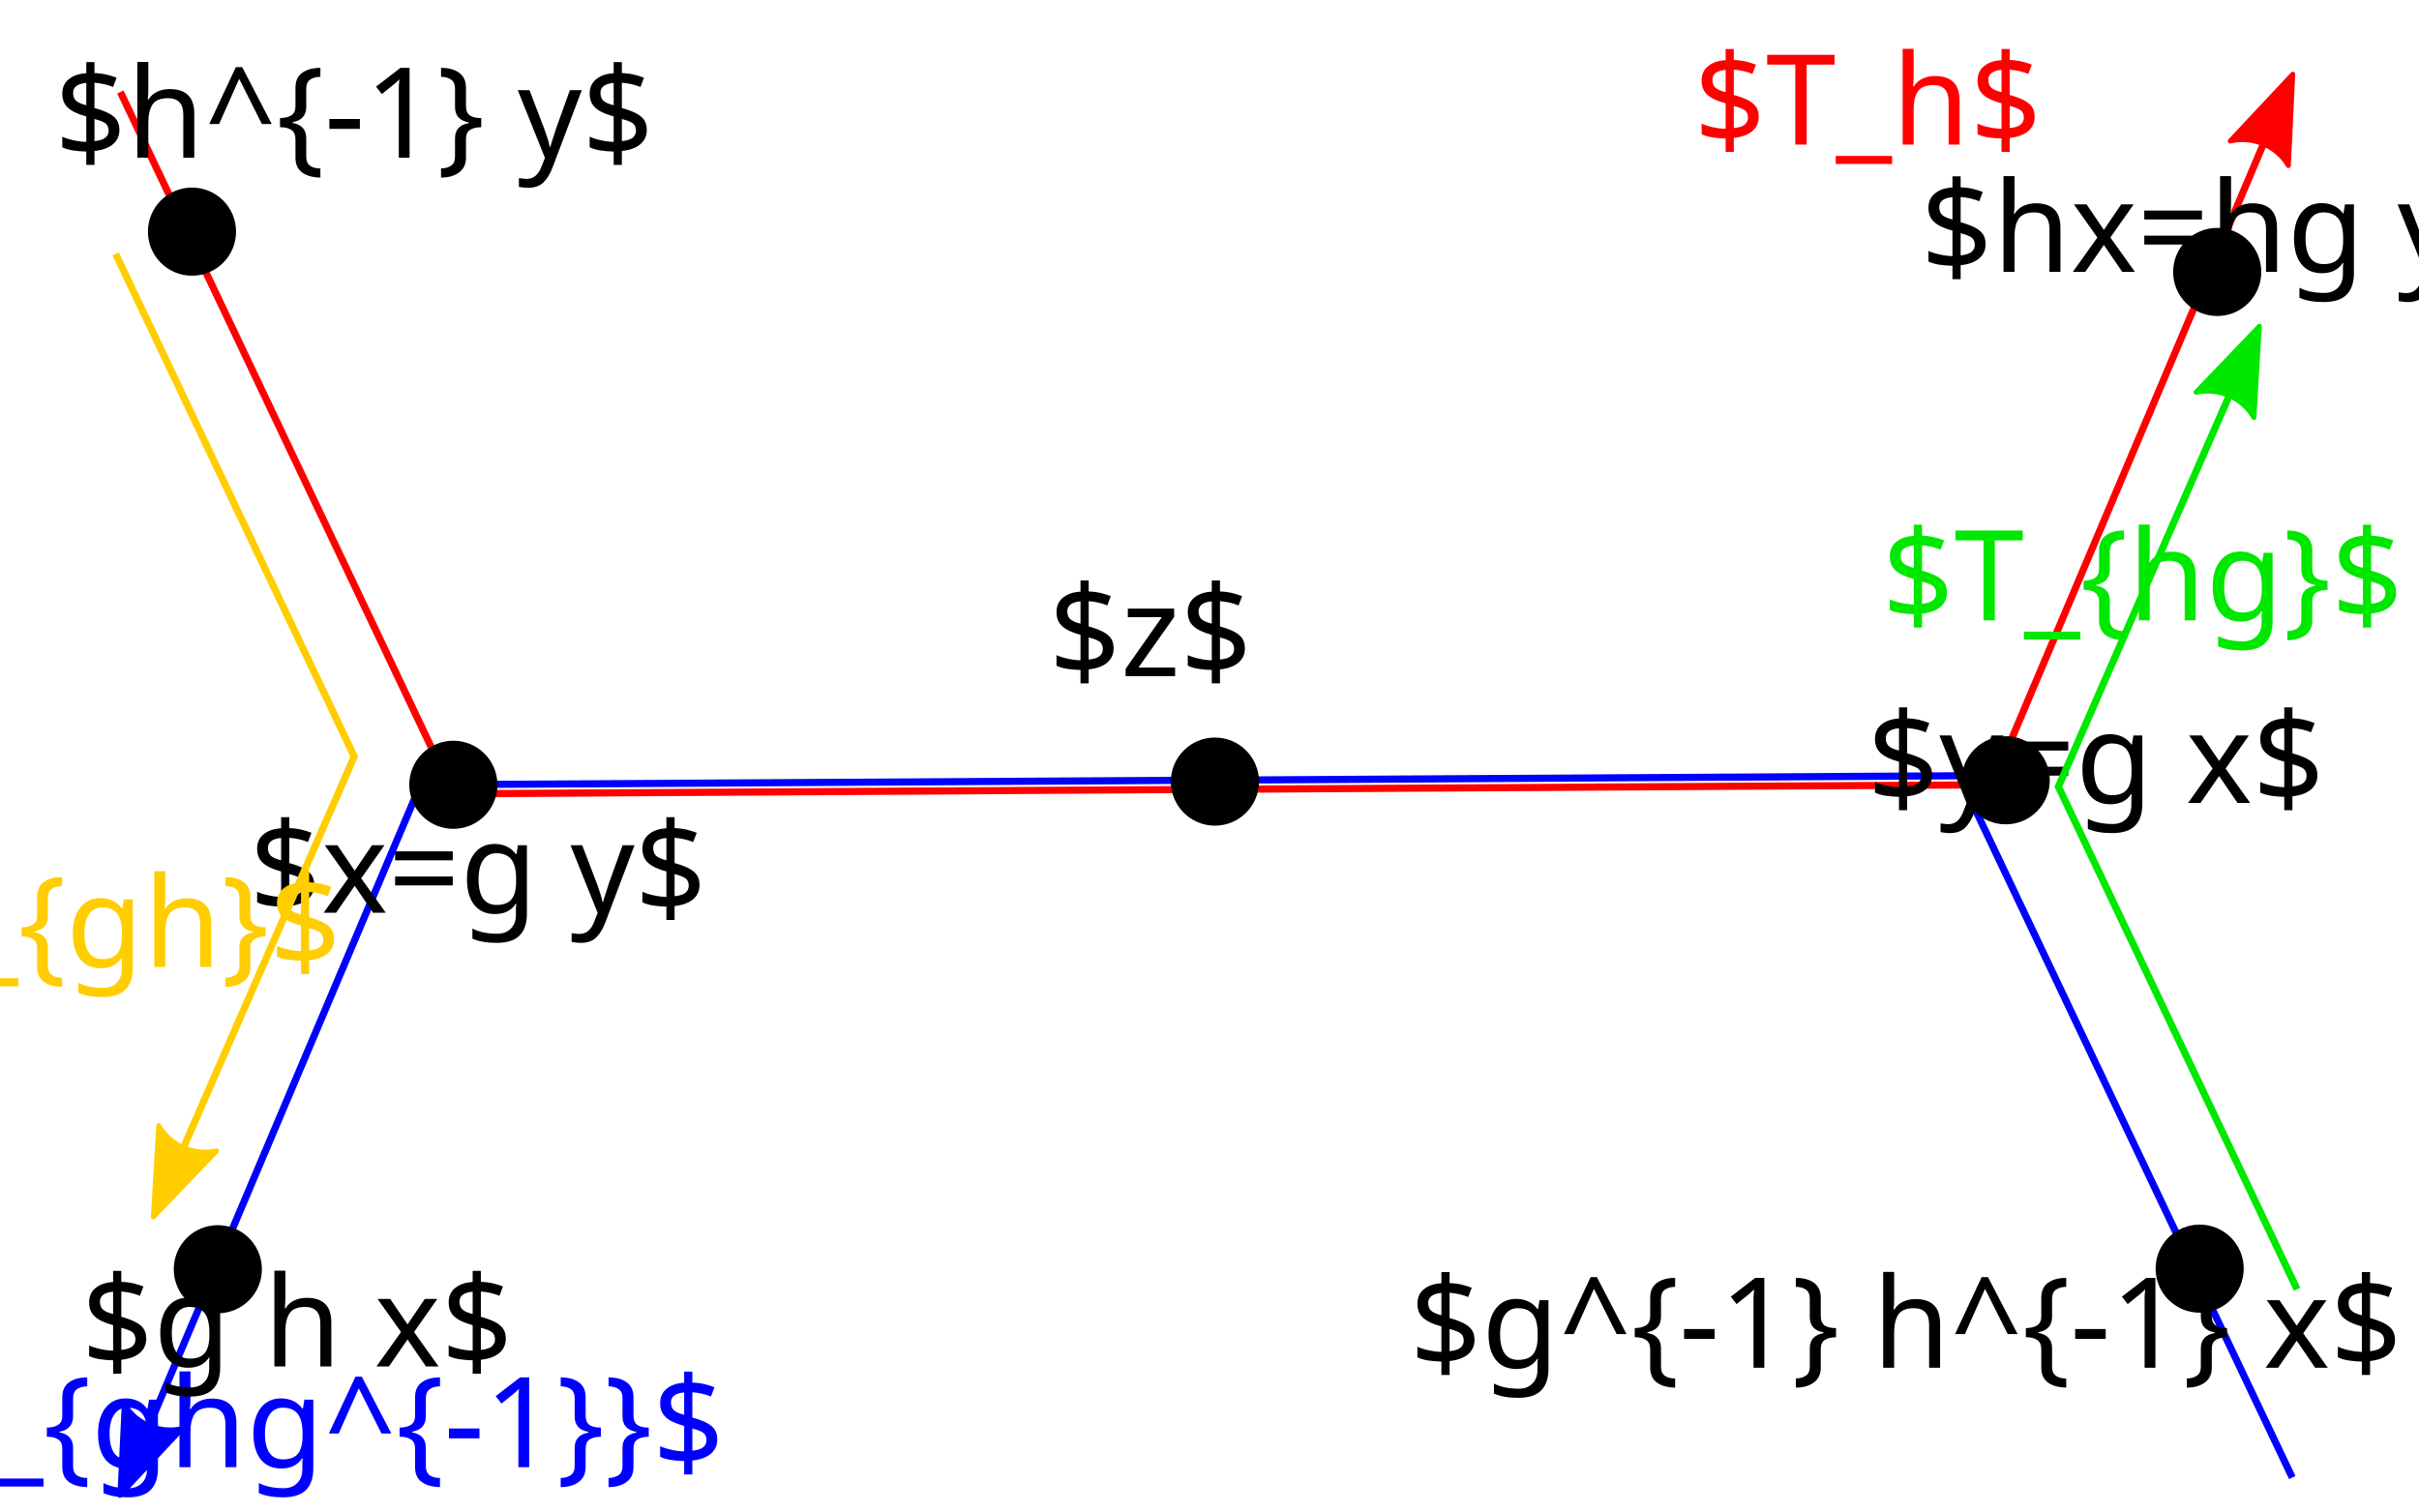
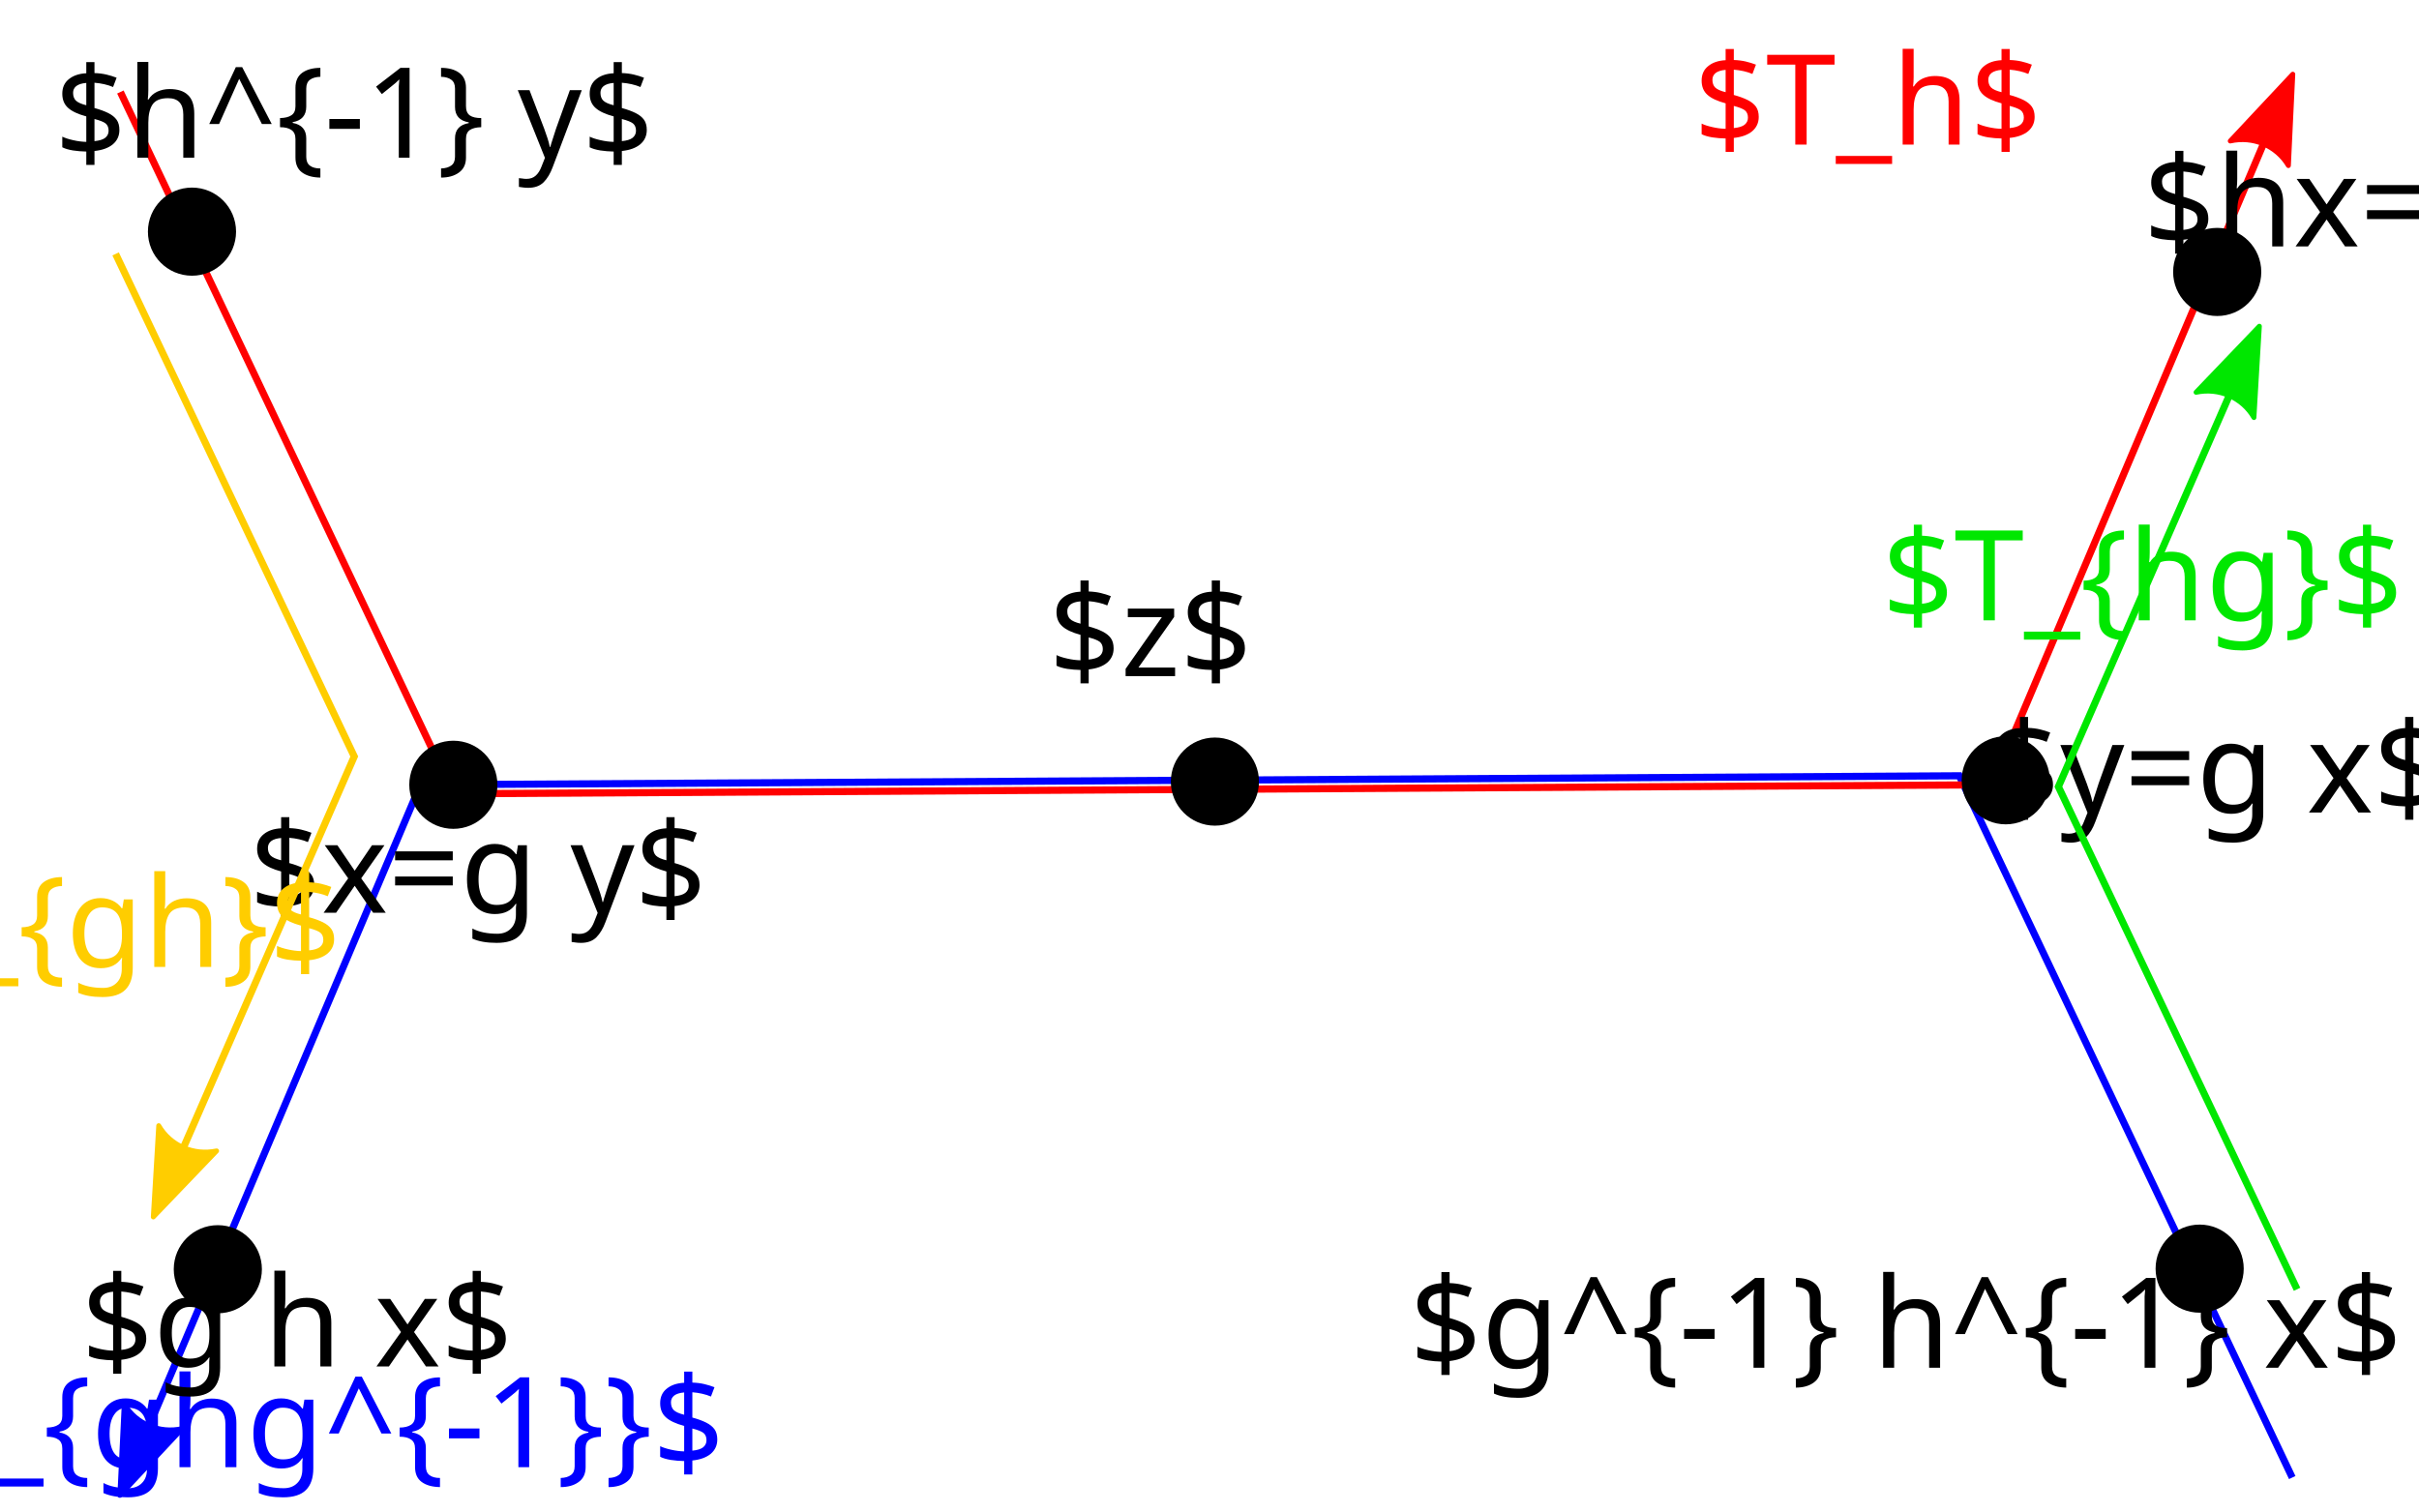
<svg xmlns="http://www.w3.org/2000/svg" width="8in" height="5in" viewBox="0 0 203.2 127" version="1.1" id="svg3593">
  <defs id="defs3587">
    <marker style="overflow:visible" id="marker4528" refX="0" refY="0" orient="auto">
      <path transform="matrix(-1.1,0,0,-1.1,-1.1,0)" d="M 8.719,4.034 -2.207,0.016 8.719,-4.002 c -1.745,2.372 -1.735,5.617 -6e-7,8.035 z" style="fill:#ffcd00;fill-opacity:1;fill-rule:evenodd;stroke:#ffcd00;stroke-width:0.625;stroke-linejoin:round;stroke-opacity:1" id="path4526" />
    </marker>
    <marker style="overflow:visible" id="Arrow2Lend" refX="0" refY="0" orient="auto">
      <path transform="matrix(-1.1,0,0,-1.1,-1.1,0)" d="M 8.719,4.034 -2.207,0.016 8.719,-4.002 c -1.745,2.372 -1.735,5.617 -6e-7,8.035 z" style="fill:#0000ff;fill-opacity:1;fill-rule:evenodd;stroke:#0000ff;stroke-width:0.625;stroke-linejoin:round;stroke-opacity:1" id="path856" />
    </marker>
    <marker style="overflow:visible" id="Arrow2Lend-0" refX="0" refY="0" orient="auto">
      <path transform="matrix(-1.1,0,0,-1.1,-1.1,0)" d="M 8.719,4.034 -2.207,0.016 8.719,-4.002 c -1.745,2.372 -1.735,5.617 -6e-7,8.035 z" style="fill:#ff0000;fill-opacity:1;fill-rule:evenodd;stroke:#ff0000;stroke-width:0.625;stroke-linejoin:round;stroke-opacity:1" id="path856-1" />
    </marker>
    <marker style="overflow:visible" id="marker1590" refX="0" refY="0" orient="auto">
      <path transform="matrix(-1.1,0,0,-1.1,-1.1,0)" d="M 8.719,4.034 -2.207,0.016 8.719,-4.002 c -1.745,2.372 -1.735,5.617 -6e-7,8.035 z" style="fill:#00e700;fill-opacity:1;fill-rule:evenodd;stroke:#00e700;stroke-width:0.625;stroke-linejoin:round;stroke-opacity:1" id="path1588" />
    </marker>
    <marker style="overflow:visible" id="marker4528-0" refX="0" refY="0" orient="auto">
      <path transform="matrix(-1.1,0,0,-1.1,-1.1,0)" d="M 8.719,4.034 -2.207,0.016 8.719,-4.002 c -1.745,2.372 -1.735,5.617 -6e-7,8.035 z" style="fill:#00e700;fill-opacity:1;fill-rule:evenodd;stroke:#00e700;stroke-width:0.625;stroke-linejoin:round;stroke-opacity:1" id="path4526-1" />
    </marker>
  </defs>
  <g id="layer1" transform="translate(-4.18503,-61.7866)">
    <path style="fill:none;stroke:#0000ff;stroke-width:0.6;stroke-linecap:butt;stroke-linejoin:miter;stroke-miterlimit:4;stroke-dasharray:none;stroke-opacity:1;marker-end:url(#Arrow2Lend)" d="m 196.737,185.933 -27.97,-58.964 -129.268,0.756 -24.946,58.964" id="path10" />
    <path style="fill:none;stroke:#ff0000;stroke-width:0.6;stroke-linecap:butt;stroke-linejoin:miter;stroke-miterlimit:4;stroke-dasharray:none;stroke-opacity:1;marker-end:url(#Arrow2Lend-0)" d="M 14.297,69.517 42.267,128.481 171.535,127.725 196.482,68.761" id="path10-5" />
    <circle style="stroke:#000000;stroke-width:0.6;stroke-miterlimit:4;stroke-dasharray:none;stroke-opacity:1" id="path1219" cx="172.669" cy="127.347" r="3.402" />
    <circle style="stroke:#000000;stroke-width:0.6;stroke-miterlimit:4;stroke-dasharray:none;stroke-opacity:1" id="path1219-9" cx="42.267" cy="127.725" r="3.402" />
    <circle style="stroke:#000000;stroke-width:0.6;stroke-miterlimit:4;stroke-dasharray:none;stroke-opacity:1" id="path1219-6" cx="106.24" cy="127.458" r="3.402" />
    <circle style="stroke:#000000;stroke-width:0.6;stroke-miterlimit:4;stroke-dasharray:none;stroke-opacity:1" id="path1219-2" cx="22.483" cy="168.429" r="3.402" />
    <circle style="stroke:#000000;stroke-width:0.6;stroke-miterlimit:4;stroke-dasharray:none;stroke-opacity:1" id="path1219-94" cx="190.434" cy="84.636" r="3.402" />
    <text xml:space="preserve" style="font-style:normal;font-weight:normal;font-size:10.583px;line-height:1.25;font-family:sans-serif;text-align:center;text-anchor:middle;fill:#000000;fill-opacity:1;stroke:none;stroke-width:0.265" x="51.219" y="138.477" id="text1288-9">
      <tspan id="tspan1286-1" x="51.219" y="138.477" style="text-align:center;text-anchor:middle;stroke-width:0.265">$x=g y$</tspan>
    </text>
-     <text xml:space="preserve" style="font-style:normal;font-weight:normal;font-size:10.583px;line-height:1.25;font-family:sans-serif;text-align:center;text-anchor:middle;fill:#000000;fill-opacity:1;stroke:none;stroke-width:0.265" x="187.119" y="129.253" id="text1288-9-6">
-       <tspan id="tspan1286-1-9" x="187.119" y="129.253" style="text-align:center;text-anchor:middle;stroke-width:0.265">$y=g x$</tspan>
+     <text xml:space="preserve" style="font-style:normal;font-weight:normal;font-size:10.583px;line-height:1.25;font-family:sans-serif;text-align:center;text-anchor:middle;fill:#000000;fill-opacity:1;stroke:none;stroke-width:0.265" x="197.276" y="130.054" id="text1288-9-6">
+       <tspan id="tspan1286-1-9" x="197.276" y="130.054" style="text-align:center;text-anchor:middle;stroke-width:0.265">$y=g x$</tspan>
    </text>
    <text xml:space="preserve" style="font-style:normal;font-weight:normal;font-size:10.583px;line-height:1.25;font-family:sans-serif;text-align:center;text-anchor:middle;fill:#000000;fill-opacity:1;stroke:none;stroke-width:0.265" x="107.696" y="118.593" id="text1288-9-4">
      <tspan id="tspan1286-1-8" x="107.696" y="118.593" style="text-align:center;text-anchor:middle;stroke-width:0.265">$z$</tspan>
    </text>
    <text xml:space="preserve" style="font-style:normal;font-weight:normal;font-size:10.583px;line-height:1.25;font-family:sans-serif;text-align:center;text-anchor:middle;fill:#0000ff;fill-opacity:1;stroke:none;stroke-width:0.265" x="34.991" y="185.063" id="text1288-2">
      <tspan id="tspan1286-4" x="34.991" y="185.063" style="text-align:center;text-anchor:middle;fill:#0000ff;fill-opacity:1;stroke-width:0.265">$T_{ghg^{-1}}$</tspan>
    </text>
    <text xml:space="preserve" style="font-style:normal;font-weight:normal;font-size:10.583px;line-height:1.25;font-family:sans-serif;fill:#ff0000;fill-opacity:1;stroke:none;stroke-width:0.265;stroke-miterlimit:4;stroke-dasharray:none;text-anchor:middle;text-align:center" x="183.9" y="73.94" id="text1288-2-3">
      <tspan id="tspan1286-4-2" x="167.965" y="73.94" style="fill:#ff0000;fill-opacity:1;stroke-width:0.265;stroke-miterlimit:4;stroke-dasharray:none;text-anchor:middle;text-align:center">$T_h$</tspan>
    </text>
    <text xml:space="preserve" style="font-style:normal;font-weight:normal;font-size:10.583px;line-height:1.25;font-family:sans-serif;text-align:center;text-anchor:middle;fill:#00e700;fill-opacity:1;stroke:none;stroke-width:0.265" x="191.048" y="113.908" id="text1288-2-3-3-9">
      <tspan id="tspan1286-4-2-1-7" x="191.048" y="113.908" style="text-align:center;text-anchor:middle;fill:#00e700;fill-opacity:1;stroke-width:0.265">$T_{hg}$</tspan>
    </text>
-     <text xml:space="preserve" style="font-style:normal;font-weight:normal;font-size:10.583px;line-height:1.25;font-family:sans-serif;text-align:center;text-anchor:middle;fill:#000000;fill-opacity:1;stroke:none;stroke-width:0.265" x="198.153" y="84.633" id="text1288-9-6-7">
-       <tspan id="tspan1286-1-9-8" x="198.153" y="84.633" style="text-align:center;text-anchor:middle;stroke-width:0.265">$hx=hg y$</tspan>
+     <text xml:space="preserve" style="font-style:normal;font-weight:normal;font-size:10.583px;line-height:1.25;font-family:sans-serif;text-align:center;text-anchor:middle;fill:#000000;fill-opacity:1;stroke:none;stroke-width:0.265" x="216.862" y="82.495" id="text1288-9-6-7">
+       <tspan id="tspan1286-1-9-8" x="216.862" y="82.495" style="text-align:center;text-anchor:middle;stroke-width:0.265">$hx=hg y$</tspan>
    </text>
    <text xml:space="preserve" style="font-style:normal;font-weight:normal;font-size:10.583px;line-height:1.25;font-family:sans-serif;fill:none;fill-opacity:1;stroke:none;stroke-width:0.265" x="89.572" y="143.167" id="text1288-9-4-6">
      <tspan id="tspan1286-1-8-23" x="89.572" y="143.167" style="fill:none;stroke-width:0.265">$h^{-1} g \ell$</tspan>
    </text>
    <text xml:space="preserve" style="font-style:normal;font-weight:normal;font-size:10.583px;line-height:1.25;font-family:sans-serif;text-align:center;text-anchor:middle;fill:#000000;fill-opacity:1;stroke:none;stroke-width:0.265" x="36.025" y="176.597" id="text1288-9-8">
      <tspan id="tspan1286-1-4" x="36.025" y="176.597" style="text-align:center;text-anchor:middle;stroke-width:0.265">$g h x$</tspan>
    </text>
    <circle style="stroke:#000000;stroke-width:0.6;stroke-miterlimit:4;stroke-dasharray:none;stroke-opacity:1" id="path1219-2-1" cx="20.312" cy="81.25" r="3.402" />
    <text xml:space="preserve" style="font-style:normal;font-weight:normal;font-size:10.583px;line-height:1.25;font-family:sans-serif;text-align:center;text-anchor:middle;fill:#000000;fill-opacity:1;stroke:none;stroke-width:0.265" x="40.818" y="75.035" id="text1288-9-4-7">
      <tspan id="tspan1286-1-8-6" x="40.818" y="75.035" style="text-align:center;text-anchor:middle;stroke-width:0.265">$h^{-1} y$</tspan>
    </text>
    <circle style="stroke:#000000;stroke-width:0.6;stroke-miterlimit:4;stroke-dasharray:none;stroke-opacity:1" id="path1219-2-1-1" cx="188.96" cy="168.38" r="3.402" />
    <text xml:space="preserve" style="font-style:normal;font-weight:normal;font-size:10.583px;line-height:1.25;font-family:sans-serif;text-align:center;text-anchor:middle;fill:#000000;fill-opacity:1;stroke:none;stroke-width:0.265" x="171.161" y="176.704" id="text1288-9-6-0">
      <tspan id="tspan1286-1-9-7" x="171.161" y="176.704" style="text-align:center;text-anchor:middle;stroke-width:0.265">$g^{-1} h^{-1} x$</tspan>
    </text>
    <path style="fill:none;stroke:#ffcd00;stroke-width:0.6;stroke-linecap:butt;stroke-linejoin:miter;stroke-miterlimit:4;stroke-dasharray:none;stroke-opacity:1;marker-end:url(#marker4528)" d="M 13.898,83.121 33.943,125.349 17.373,163.302" id="path3939" />
    <text xml:space="preserve" style="font-style:normal;font-weight:normal;font-size:10.583px;line-height:1.25;font-family:sans-serif;text-align:center;text-anchor:middle;fill:#ffcd00;fill-opacity:1;stroke:none;stroke-width:0.265" x="17.841" y="143.028" id="text1288-2-2">
      <tspan id="tspan1286-4-9" x="17.841" y="143.028" style="text-align:center;text-anchor:middle;fill:#ffcd00;fill-opacity:1;stroke-width:0.265">$T_{gh}$</tspan>
    </text>
    <path style="fill:none;stroke:#00e700;stroke-width:0.6;stroke-linecap:butt;stroke-linejoin:miter;stroke-miterlimit:4;stroke-dasharray:none;stroke-opacity:1;marker-end:url(#marker4528-0)" d="M 197.141,170.114 177.095,127.885 193.666,89.933" id="path3939-2" />
  </g>
</svg>
